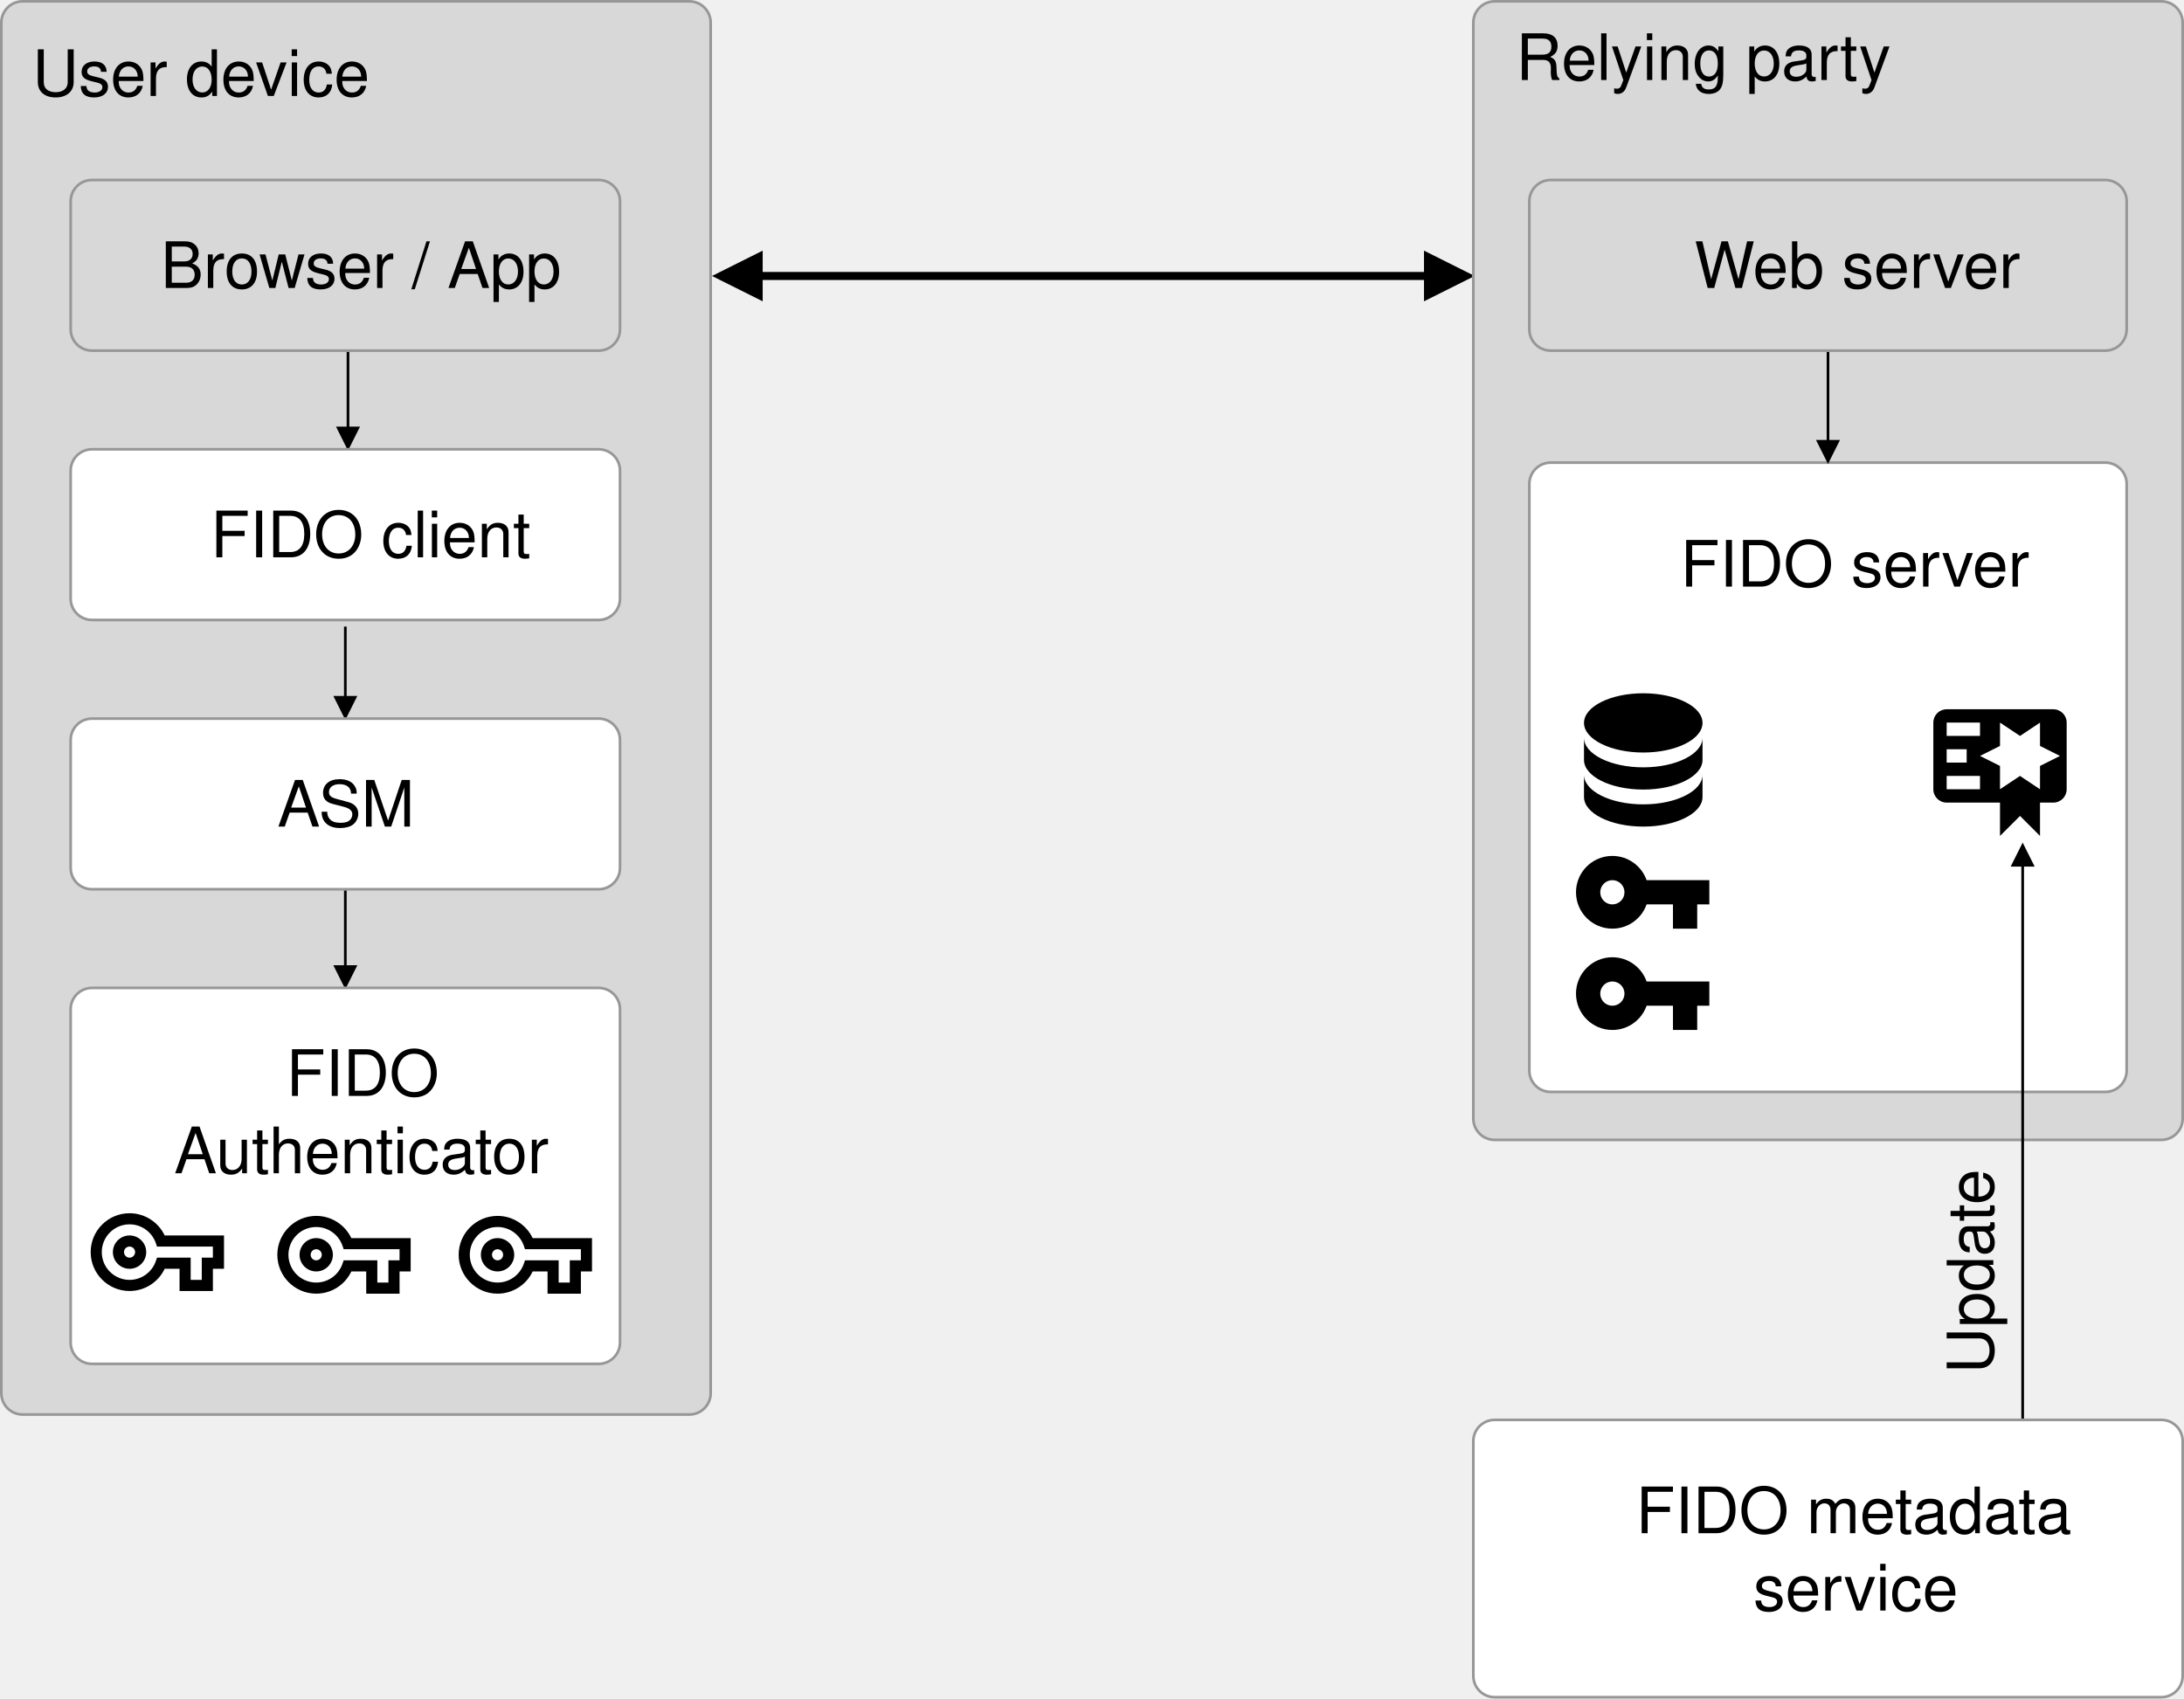
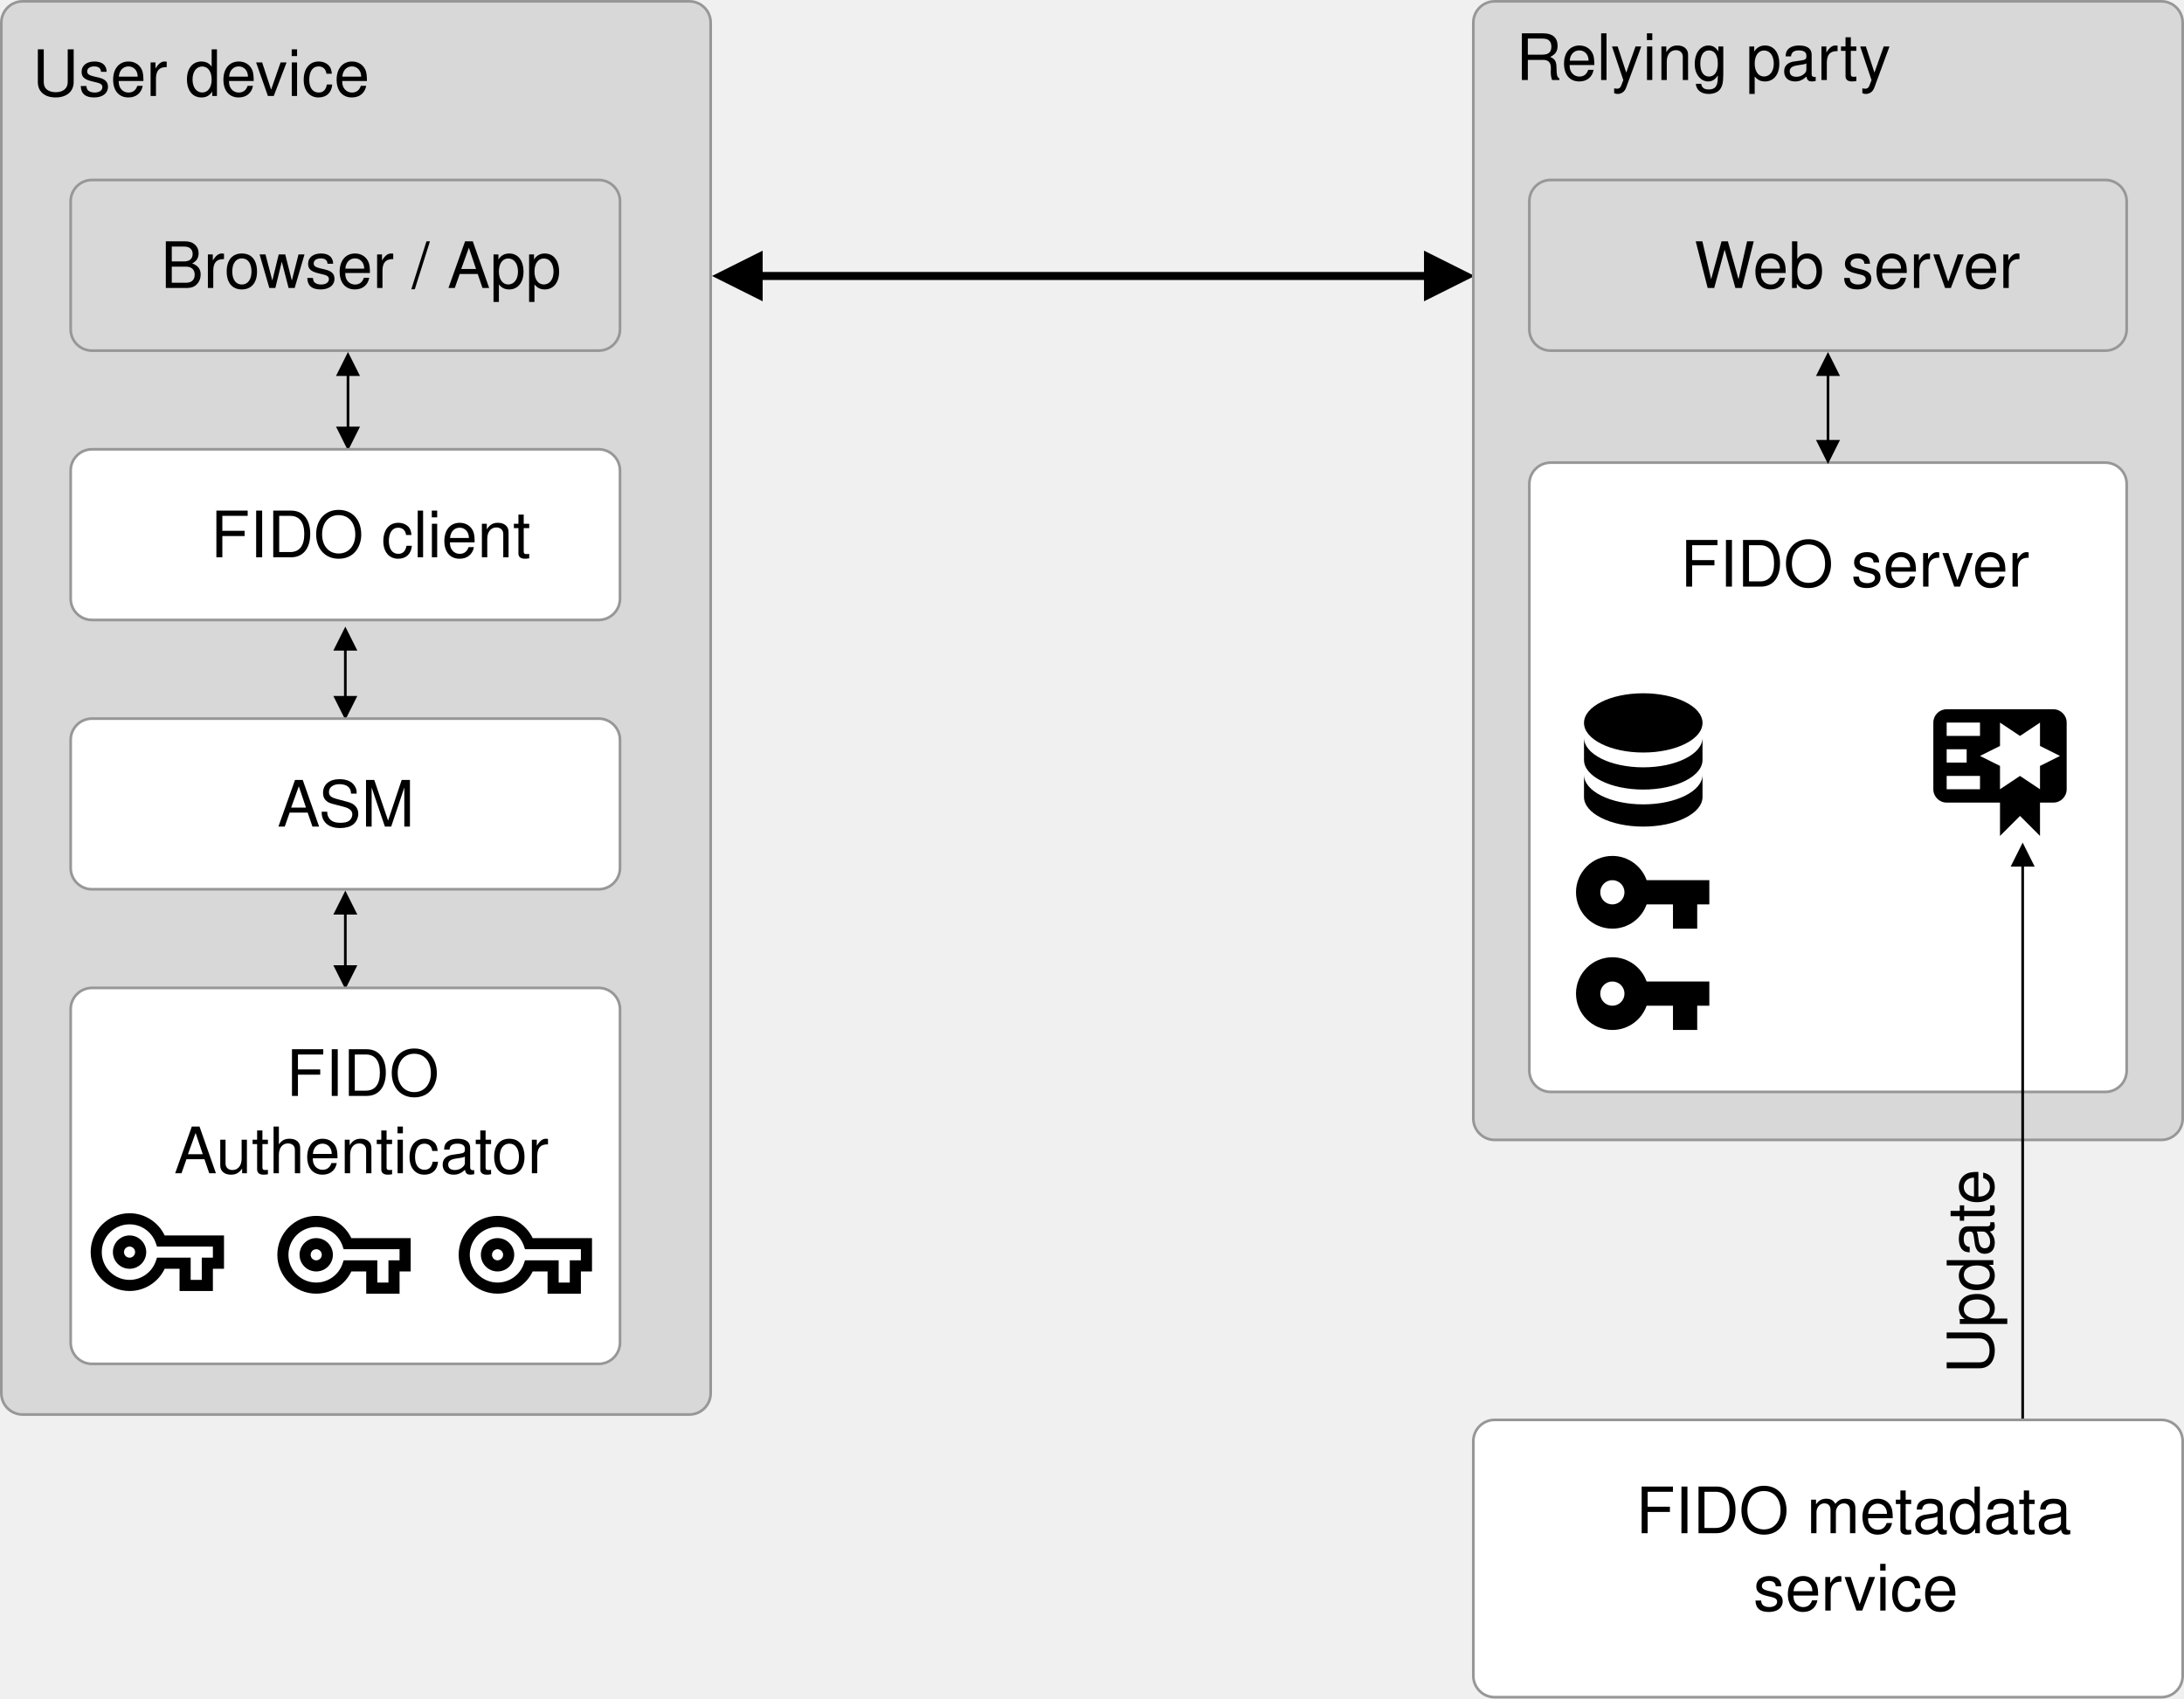
<svg xmlns="http://www.w3.org/2000/svg" width="819" height="637">
  <g fill="none" fill-rule="evenodd">
    <rect stroke="#979797" fill="#D8D8D8" x=".5" y=".5" width="266" height="530" rx="8" />
    <path d="M534 94l19 9.5-19 9.5v-8H286v8l-19-9.5 19-9.5v8h248v-8z" fill="#000" fill-rule="nonzero" />
    <rect stroke="#979797" fill="#D8D8D8" x="26.5" y="67.5" width="206" height="64" rx="8" />
-     <path d="M131 132v28h4l-4.5 9-4.5-9h4v-28h1z" fill="#000" fill-rule="nonzero" />
+     <path d="M130.5 132l4.5 9h-4v19h4l-4.5 9-4.5-9h4v-19h-4l4.5-9z" fill="#000" fill-rule="nonzero" />
    <text font-family="Helvetica" font-size="24" fill="#000" x="60.293" y="108">Browser / App</text>
    <rect stroke="#979797" fill="#FFF" x="26.5" y="168.5" width="206" height="64" rx="8" />
-     <path d="M130 235v26h4l-4.5 9-4.5-9h4v-26h1z" fill="#000" fill-rule="nonzero" />
+     <path d="M129.5 235l4.5 9h-4v17h4l-4.5 9-4.5-9h4v-17h-4l4.5-9z" fill="#000" fill-rule="nonzero" />
    <text font-family="Helvetica" font-size="24" fill="#000" x="78.988" y="209">FIDO client</text>
    <rect stroke="#979797" fill="#FFF" x="26.5" y="269.5" width="206" height="64" rx="8" />
-     <path d="M130 334v28h4l-4.5 9-4.5-9h4v-28h1z" fill="#000" fill-rule="nonzero" />
+     <path d="M129.5 334l4.5 9h-4v19h4l-4.5 9-4.5-9h4v-19h-4l4.5-9z" fill="#000" fill-rule="nonzero" />
    <rect stroke="#979797" fill="#FFF" x="26.5" y="370.5" width="206" height="141" rx="8" />
    <path d="M149.833 485.167h-12.5v-8.334h-5.583c-2.375 5.042-7.5 8.334-13.167 8.334-8.041 0-14.583-6.542-14.583-14.584 0-8.041 6.542-14.583 14.583-14.583 5.667 0 10.771 3.292 13.167 8.333H154v12.5h-4.167v8.334zM141.5 481h4.167v-8.333h4.166V468.5h-20.958l-.48-1.396c-1.478-4.146-5.416-6.937-9.812-6.937-5.753 0-10.416 4.663-10.416 10.416S112.83 481 118.583 481c4.396 0 8.334-2.792 9.813-6.938l.479-1.395H141.5V481zm-22.917-4.167a6.25 6.25 0 1 1 0-12.5 6.25 6.25 0 0 1 0 12.5zm0-8.333a2.083 2.083 0 1 0 0 4.167 2.083 2.083 0 0 0 0-4.167z" fill="#000" fill-rule="nonzero" />
    <text font-family="Helvetica" font-size="24" fill="#000" x="107.336" y="411">FIDO</text>
    <text font-family="Helvetica" font-size="24" fill="#000" x="65.289" y="440">Authenticator</text>
    <text font-family="Helvetica" font-size="24" fill="#000" x="103.996" y="310">ASM</text>
    <text font-family="Helvetica" font-size="24" fill="#000" x="12.143" y="36">User device</text>
    <rect stroke="#979797" fill="#D8D8D8" x="552.5" y=".5" width="266" height="427" rx="8" />
    <text font-family="Helvetica" font-size="24" fill="#000" x="568.469" y="30">Relying party</text>
    <rect stroke="#979797" fill="#FFF" x="552.5" y="532.5" width="266" height="104" rx="8" />
    <text font-family="Helvetica" font-size="24" fill="#000" x="613.469" y="575">FIDO metadata</text>
    <text font-family="Helvetica" font-size="24" fill="#000" x="657.49" y="604">service</text>
    <rect stroke="#979797" fill="#FFF" x="573.5" y="173.5" width="224" height="236" rx="8" />
    <text font-family="Helvetica" font-size="24" fill="#000" x="630.162" y="220">FIDO server</text>
    <path d="M730 266c-2.775 0-5 2.225-5 5v25a5 5 0 0 0 5 5h20v12.5l7.5-7.5 7.5 7.5V301h5a5 5 0 0 0 5-5v-25a5 5 0 0 0-5-5h-40zm20 5l7.5 5 7.5-5v8.75l7.5 3.75-7.5 3.75V296l-7.5-5-7.5 5v-8.75l-7.5-3.75 7.5-3.75V271zm-20 0h12.5v5H730v-5zm0 10h7.5v5H730v-5zm0 10h12.5v5H730v-5zM758.5 316l4.5 9h-4v207h-1V325h-4l4.5-9z" fill="#000" fill-rule="nonzero" />
    <rect stroke="#979797" fill="#D8D8D8" x="573.5" y="67.5" width="224" height="64" rx="8" />
-     <path d="M686 132v33h4l-4.5 9-4.5-9h4v-33h1z" fill="#000" fill-rule="nonzero" />
+     <path d="M685.5 132l4.5 9h-4v24h4l-4.5 9-4.5-9h4v-24h-4l4.5-9z" fill="#000" fill-rule="nonzero" />
    <text font-family="Helvetica" font-size="24" fill="#000" x="635.363" y="108">Web server</text>
    <path d="M616.222 260C603.944 260 594 264.972 594 271.111s9.944 11.111 22.222 11.111 22.222-4.972 22.222-11.11c0-6.14-9.944-11.112-22.222-11.112zM594 276.667V285c0 6.139 9.944 11.111 22.222 11.111s22.222-4.972 22.222-11.111v-8.333c0 6.139-9.944 11.11-22.222 11.11S594 282.807 594 276.668zm0 13.889v8.333c0 6.139 9.944 11.111 22.222 11.111s22.222-4.972 22.222-11.111v-8.333c0 6.138-9.944 11.11-22.222 11.11S594 296.695 594 290.557zM604.636 339.182a4.545 4.545 0 1 1 0-9.091 4.545 4.545 0 0 1 0 9.09zm12.841-9.091c-1.863-5.296-6.909-9.091-12.84-9.091-7.532 0-13.637 6.105-13.637 13.636 0 7.532 6.105 13.637 13.636 13.637 5.932 0 10.978-3.796 12.841-9.091h9.887v9.09h9.09v-9.09H641v-9.091h-23.523zM604.636 377.182a4.545 4.545 0 1 1 0-9.091 4.545 4.545 0 0 1 0 9.09zm12.841-9.091c-1.863-5.296-6.909-9.091-12.84-9.091-7.532 0-13.637 6.105-13.637 13.636 0 7.532 6.105 13.637 13.636 13.637 5.932 0 10.978-3.796 12.841-9.091h9.887v9.09h9.09v-9.09H641v-9.091h-23.523zM217.833 485.167h-12.5v-8.334h-5.583c-2.375 5.042-7.5 8.334-13.167 8.334-8.041 0-14.583-6.542-14.583-14.584 0-8.041 6.542-14.583 14.583-14.583 5.667 0 10.771 3.292 13.167 8.333H222v12.5h-4.167v8.334zM209.5 481h4.167v-8.333h4.166V468.5h-20.958l-.48-1.396c-1.478-4.146-5.416-6.937-9.812-6.937-5.753 0-10.416 4.663-10.416 10.416S180.83 481 186.583 481c4.396 0 8.334-2.792 9.813-6.938l.479-1.395H209.5V481zm-22.917-4.167a6.25 6.25 0 1 1 0-12.5 6.25 6.25 0 0 1 0 12.5zm0-8.333a2.083 2.083 0 1 0 0 4.167 2.083 2.083 0 0 0 0-4.167zM79.833 484.167h-12.5v-8.334H61.75c-2.375 5.042-7.5 8.334-13.167 8.334-8.041 0-14.583-6.542-14.583-14.584C34 461.542 40.542 455 48.583 455c5.667 0 10.771 3.292 13.167 8.333H84v12.5h-4.167v8.334zM71.5 480h4.167v-8.333h4.166V467.5H58.875l-.48-1.396c-1.478-4.146-5.416-6.937-9.812-6.937-5.753 0-10.416 4.663-10.416 10.416S42.83 480 48.583 480c4.396 0 8.334-2.792 9.813-6.938l.479-1.395H71.5V480zm-22.917-4.167a6.25 6.25 0 1 1 0-12.5 6.25 6.25 0 0 1 0 12.5zm0-8.333a2.083 2.083 0 1 0 0 4.167 2.083 2.083 0 0 0 0-4.167z" fill="#000" fill-rule="nonzero" />
    <text transform="rotate(-90 739 476.5)" font-family="Helvetica" font-size="24" fill="#000" x="700.305" y="485">Update</text>
  </g>
</svg>
